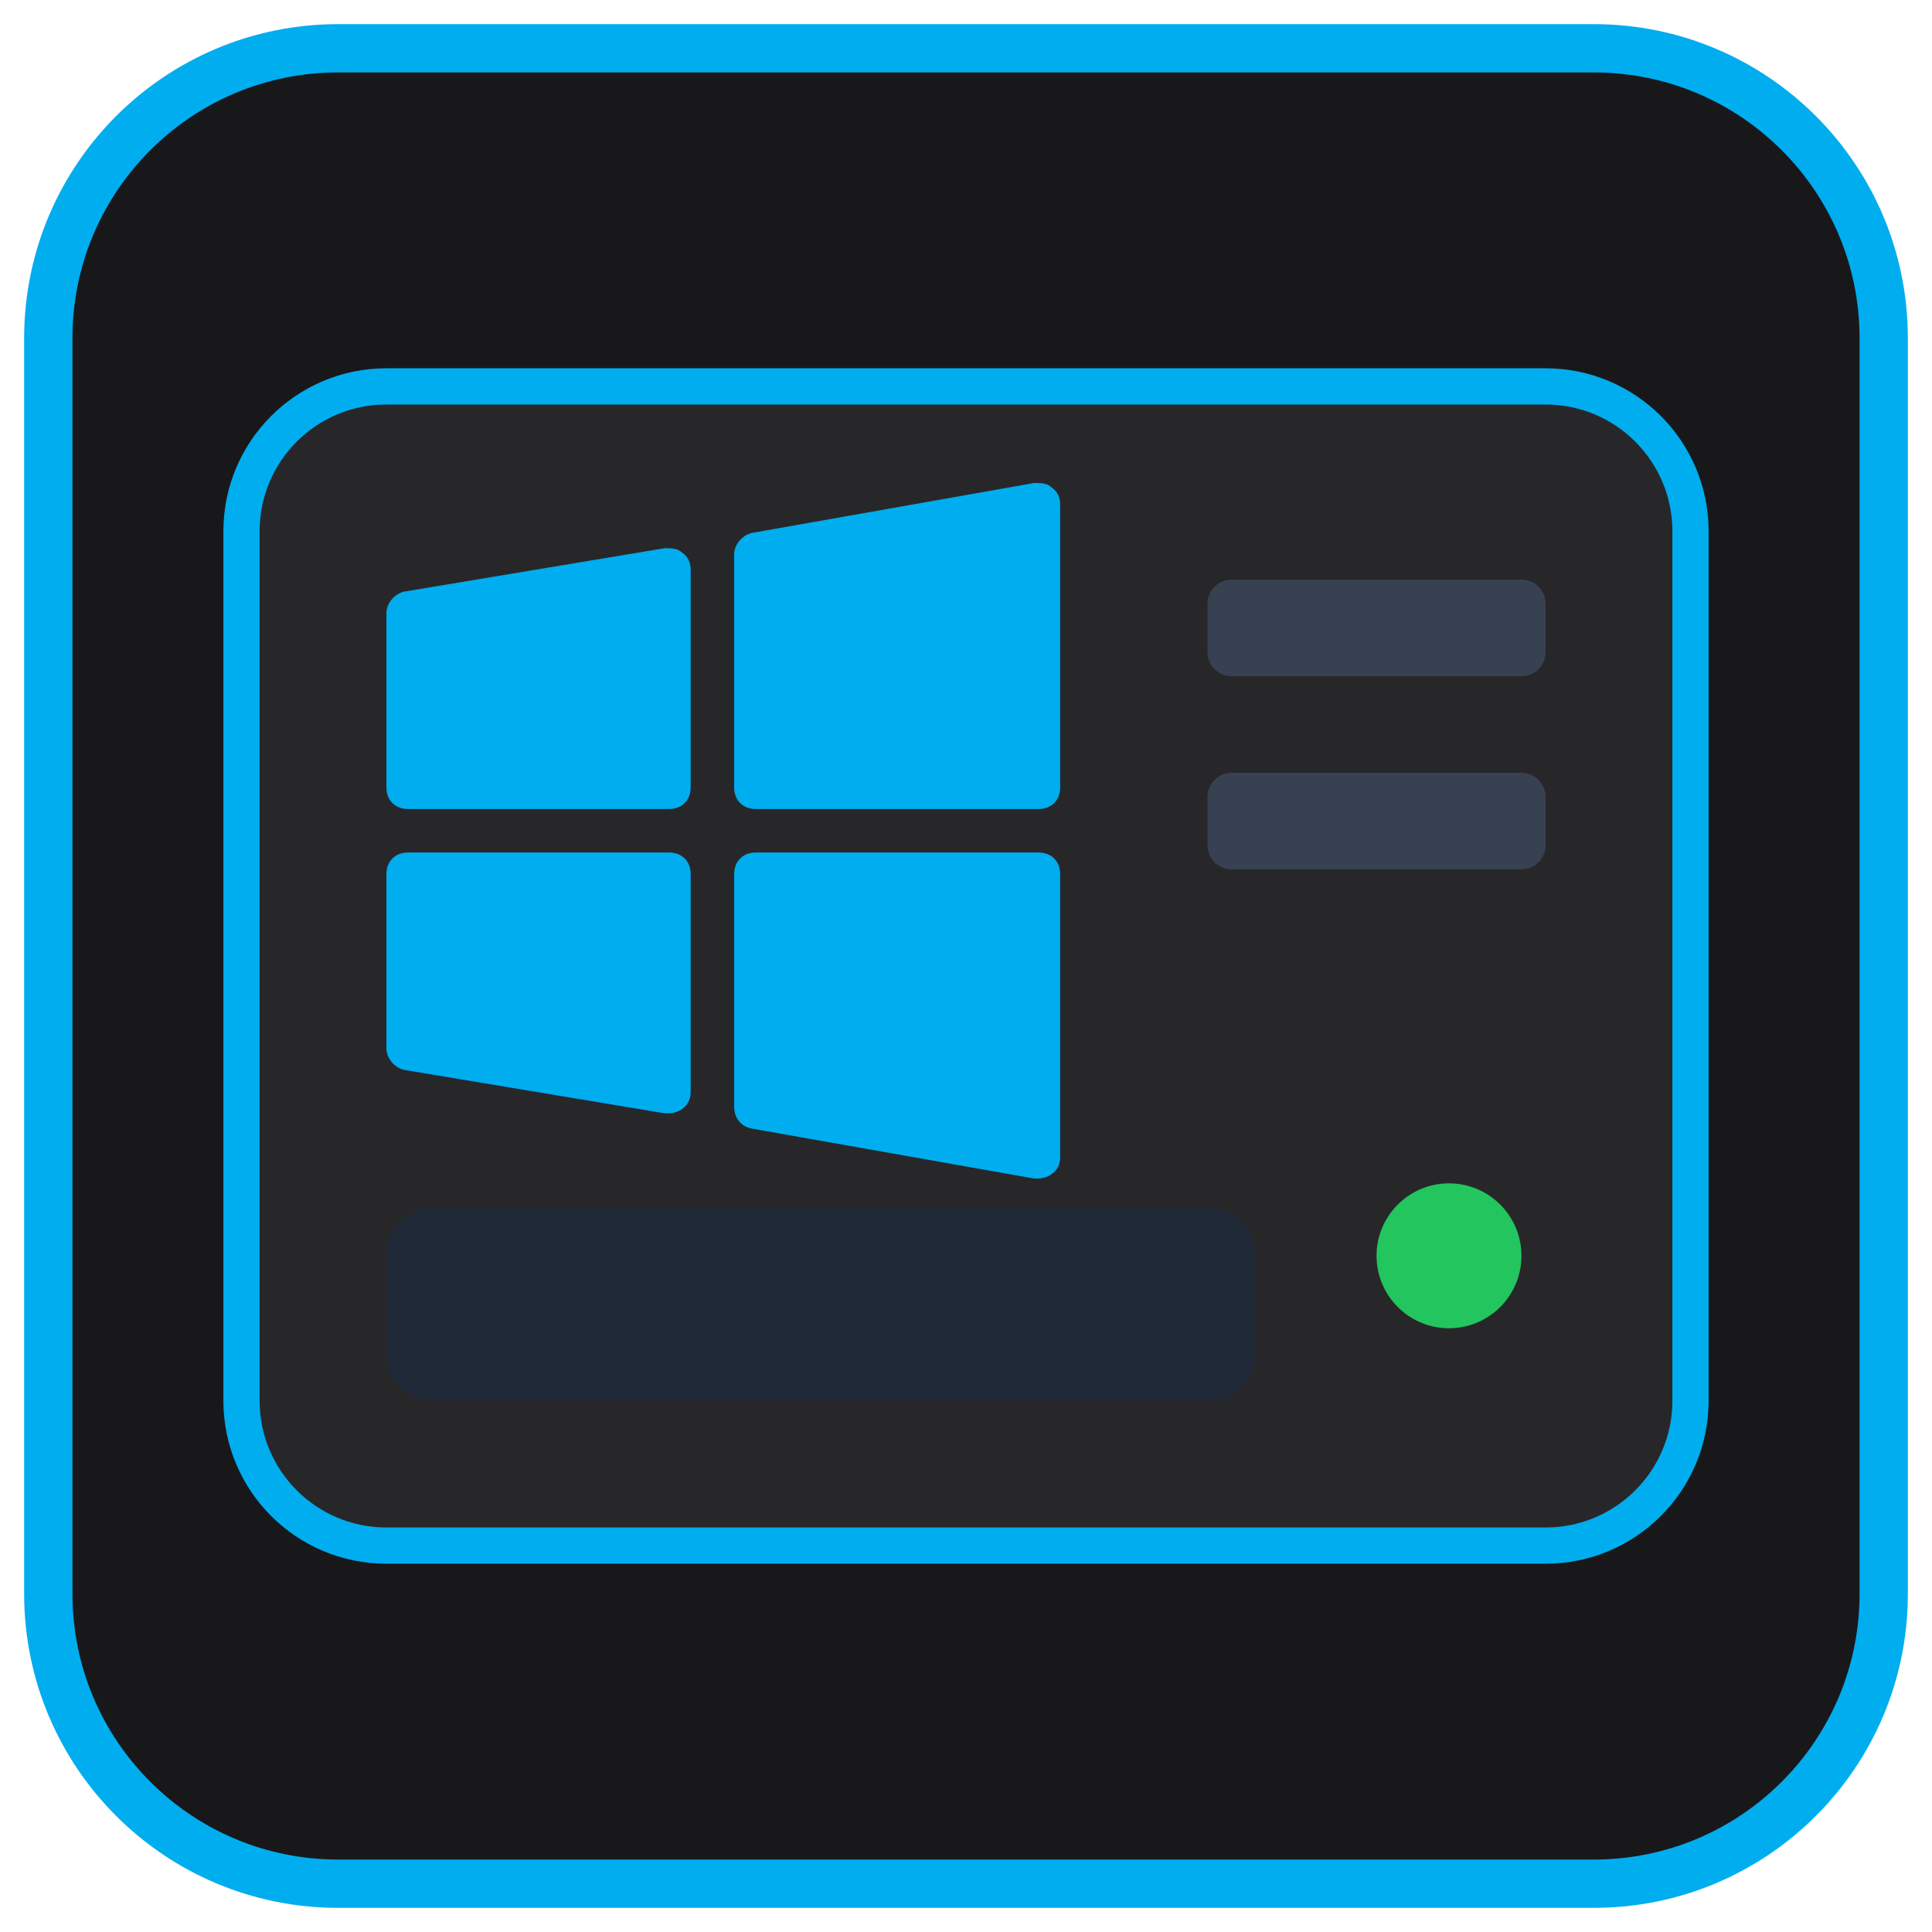
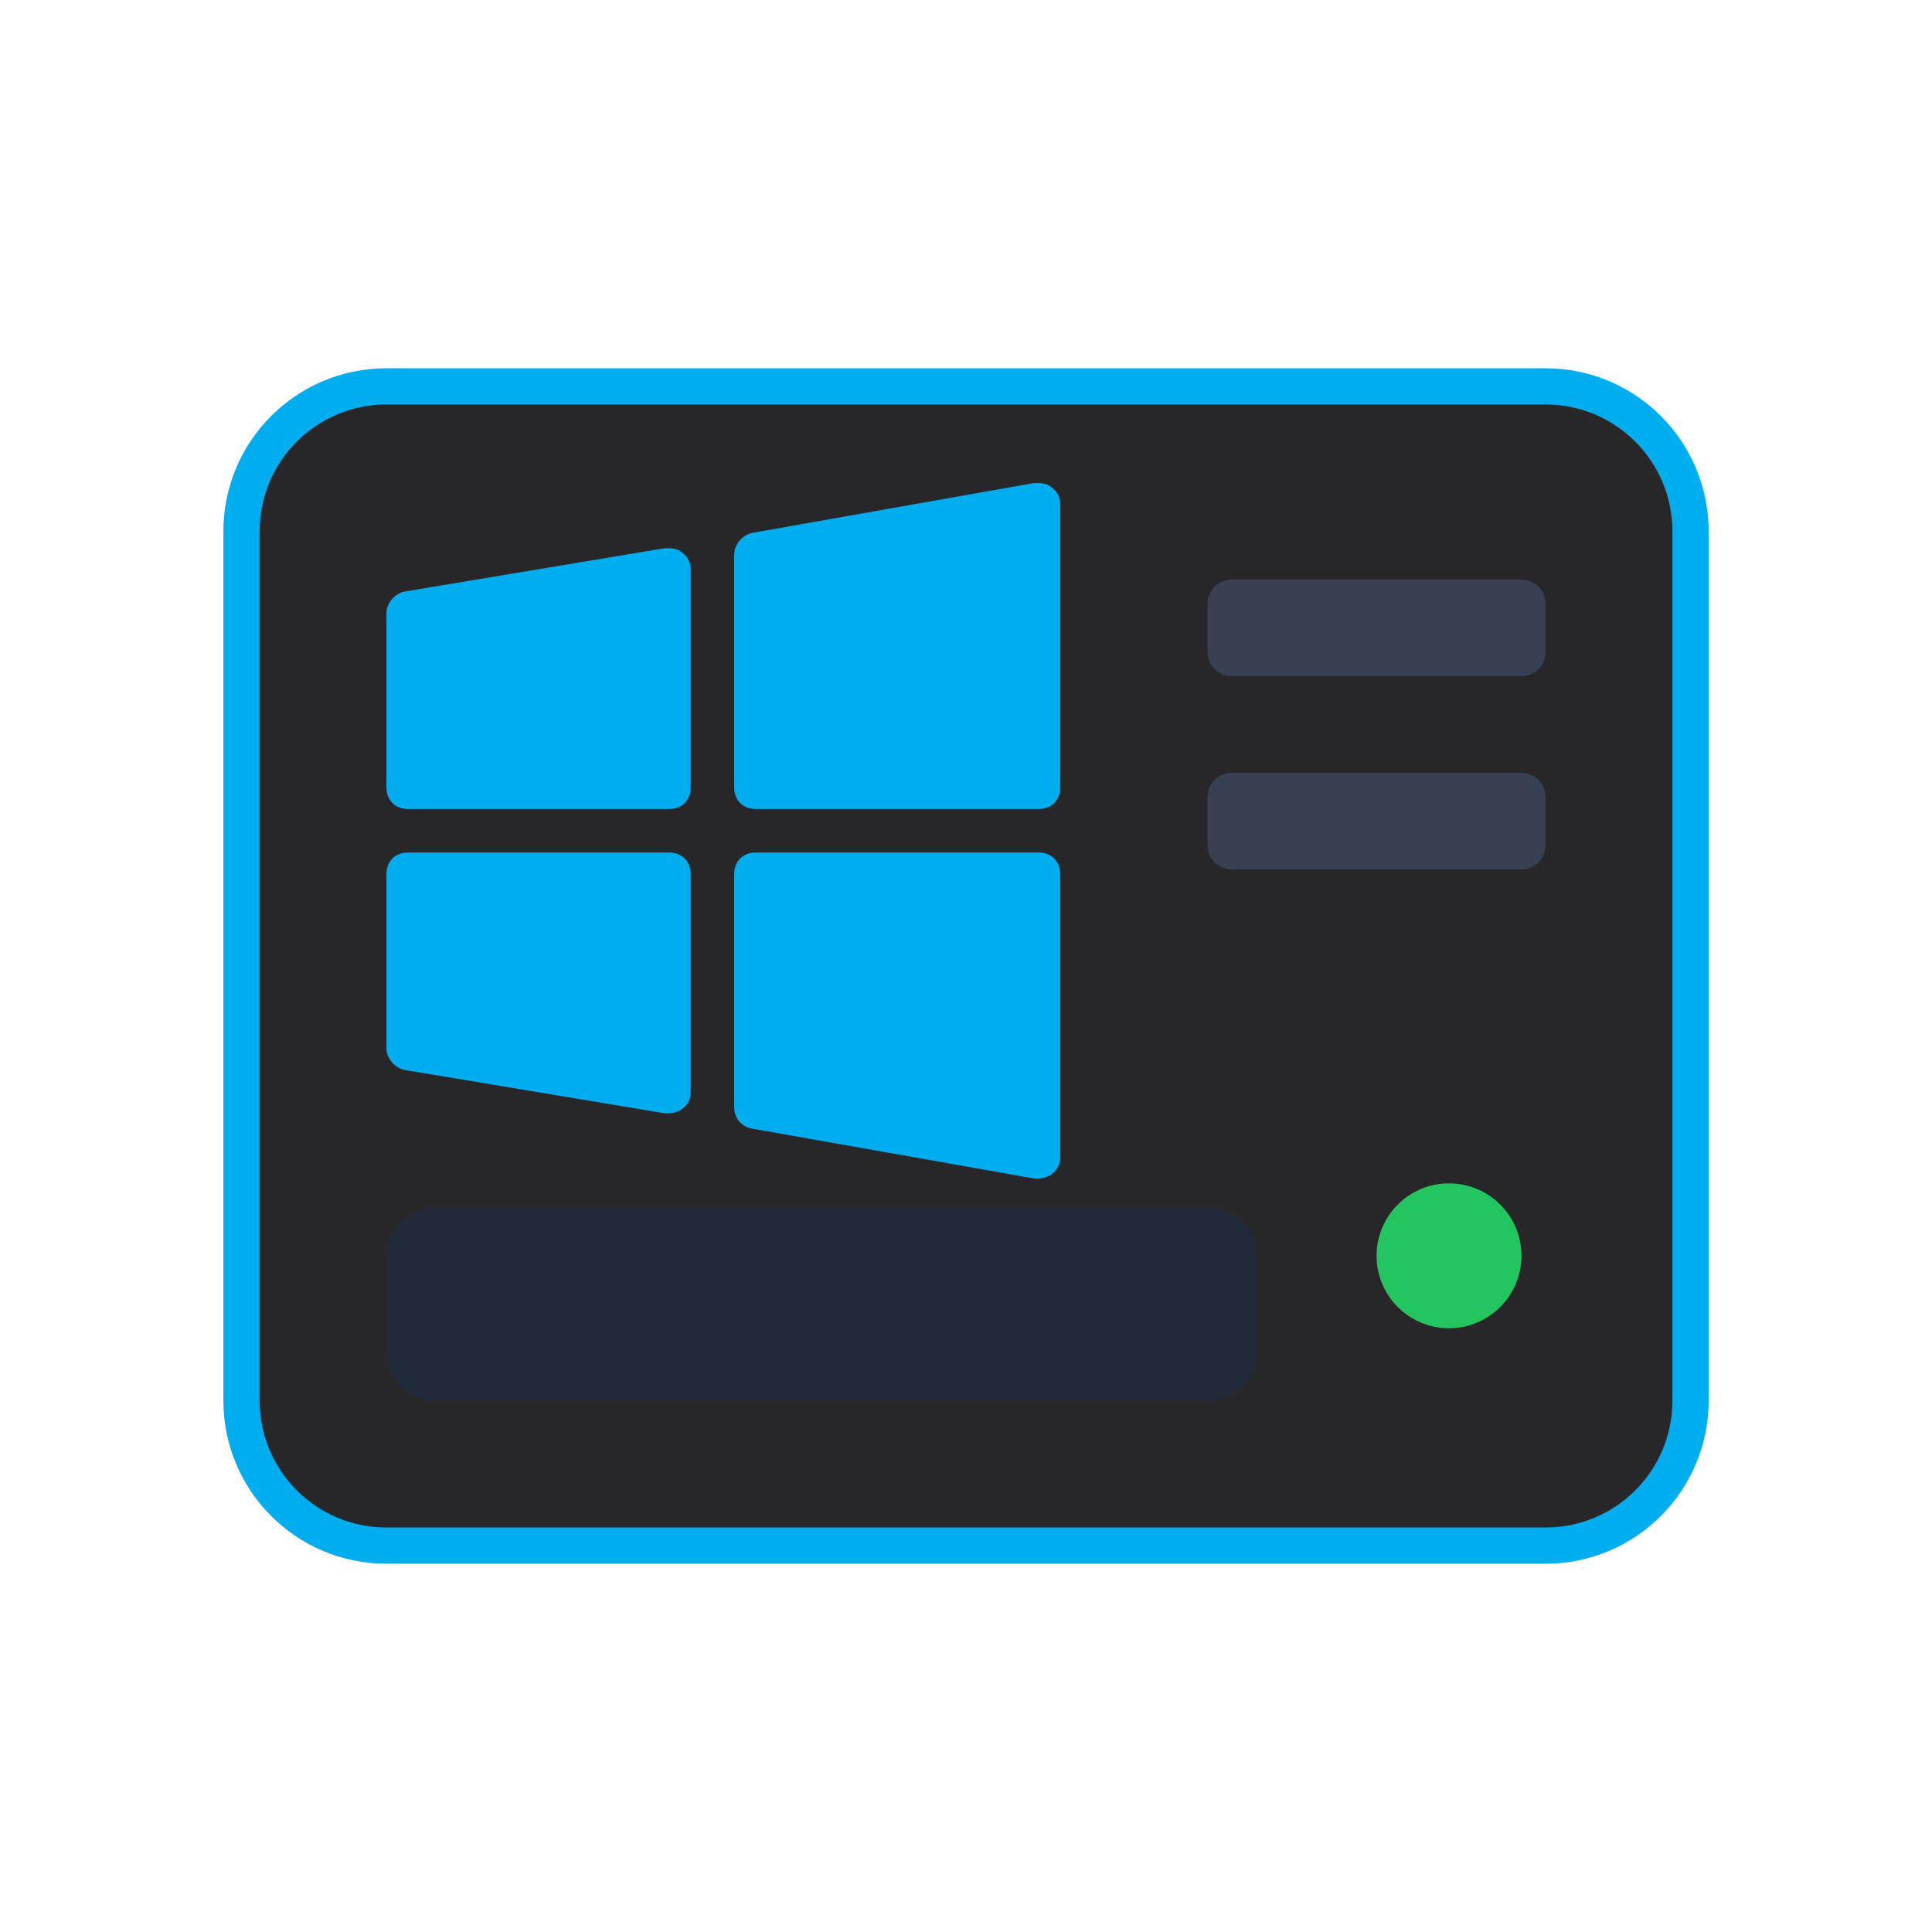
<svg xmlns="http://www.w3.org/2000/svg" viewBox="0 0 80 80" fill="none">
-   <rect x="2" y="2" width="76" height="76" rx="12" fill="#18181b" stroke="#00ADEF" stroke-width="2" />
  <rect x="10" y="16" width="60" height="48" rx="6" fill="#27272a" stroke="#00ADEF" stroke-width="1.5" />
  <g transform="translate(16, 20) scale(0.9)">
    <path fill="#00ADEF" d="M30,15H17c-0.6,0-1-0.4-1-1V3.3c0-0.5,0.4-0.9,0.8-1l13-2.3c0.3,0,0.6,0,0.8,0.2C30.9,0.4,31,0.7,31,1v13C31,14.6,30.6,15,30,15z" />
    <path fill="#00ADEF" d="M13,15H1c-0.6,0-1-0.4-1-1V6c0-0.5,0.4-0.9,0.8-1l12-2c0.3,0,0.6,0,0.8,0.2C13.9,3.4,14,3.7,14,4v10C14,14.6,13.6,15,13,15z" />
    <path fill="#00ADEF" d="M30,32c-0.1,0-0.1,0-0.2,0l-13-2.3c-0.5-0.1-0.8-0.5-0.8-1V18c0-0.6,0.4-1,1-1h13c0.6,0,1,0.4,1,1v13c0,0.3-0.1,0.6-0.4,0.8C30.5,31.9,30.2,32,30,32z" />
    <path fill="#00ADEF" d="M13,29c-0.1,0-0.1,0-0.2,0l-12-2C0.4,26.9,0,26.5,0,26v-8c0-0.6,0.4-1,1-1h12c0.6,0,1,0.4,1,1v10c0,0.3-0.1,0.6-0.4,0.8C13.5,28.9,13.2,29,13,29z" />
  </g>
  <rect x="50" y="24" width="14" height="4" rx="1" fill="#374151" />
  <rect x="50" y="32" width="14" height="4" rx="1" fill="#374151" />
  <circle cx="60" cy="52" r="3" fill="#22c55e" />
  <rect x="16" y="50" width="36" height="8" rx="2" fill="#1f2937" />
</svg>
